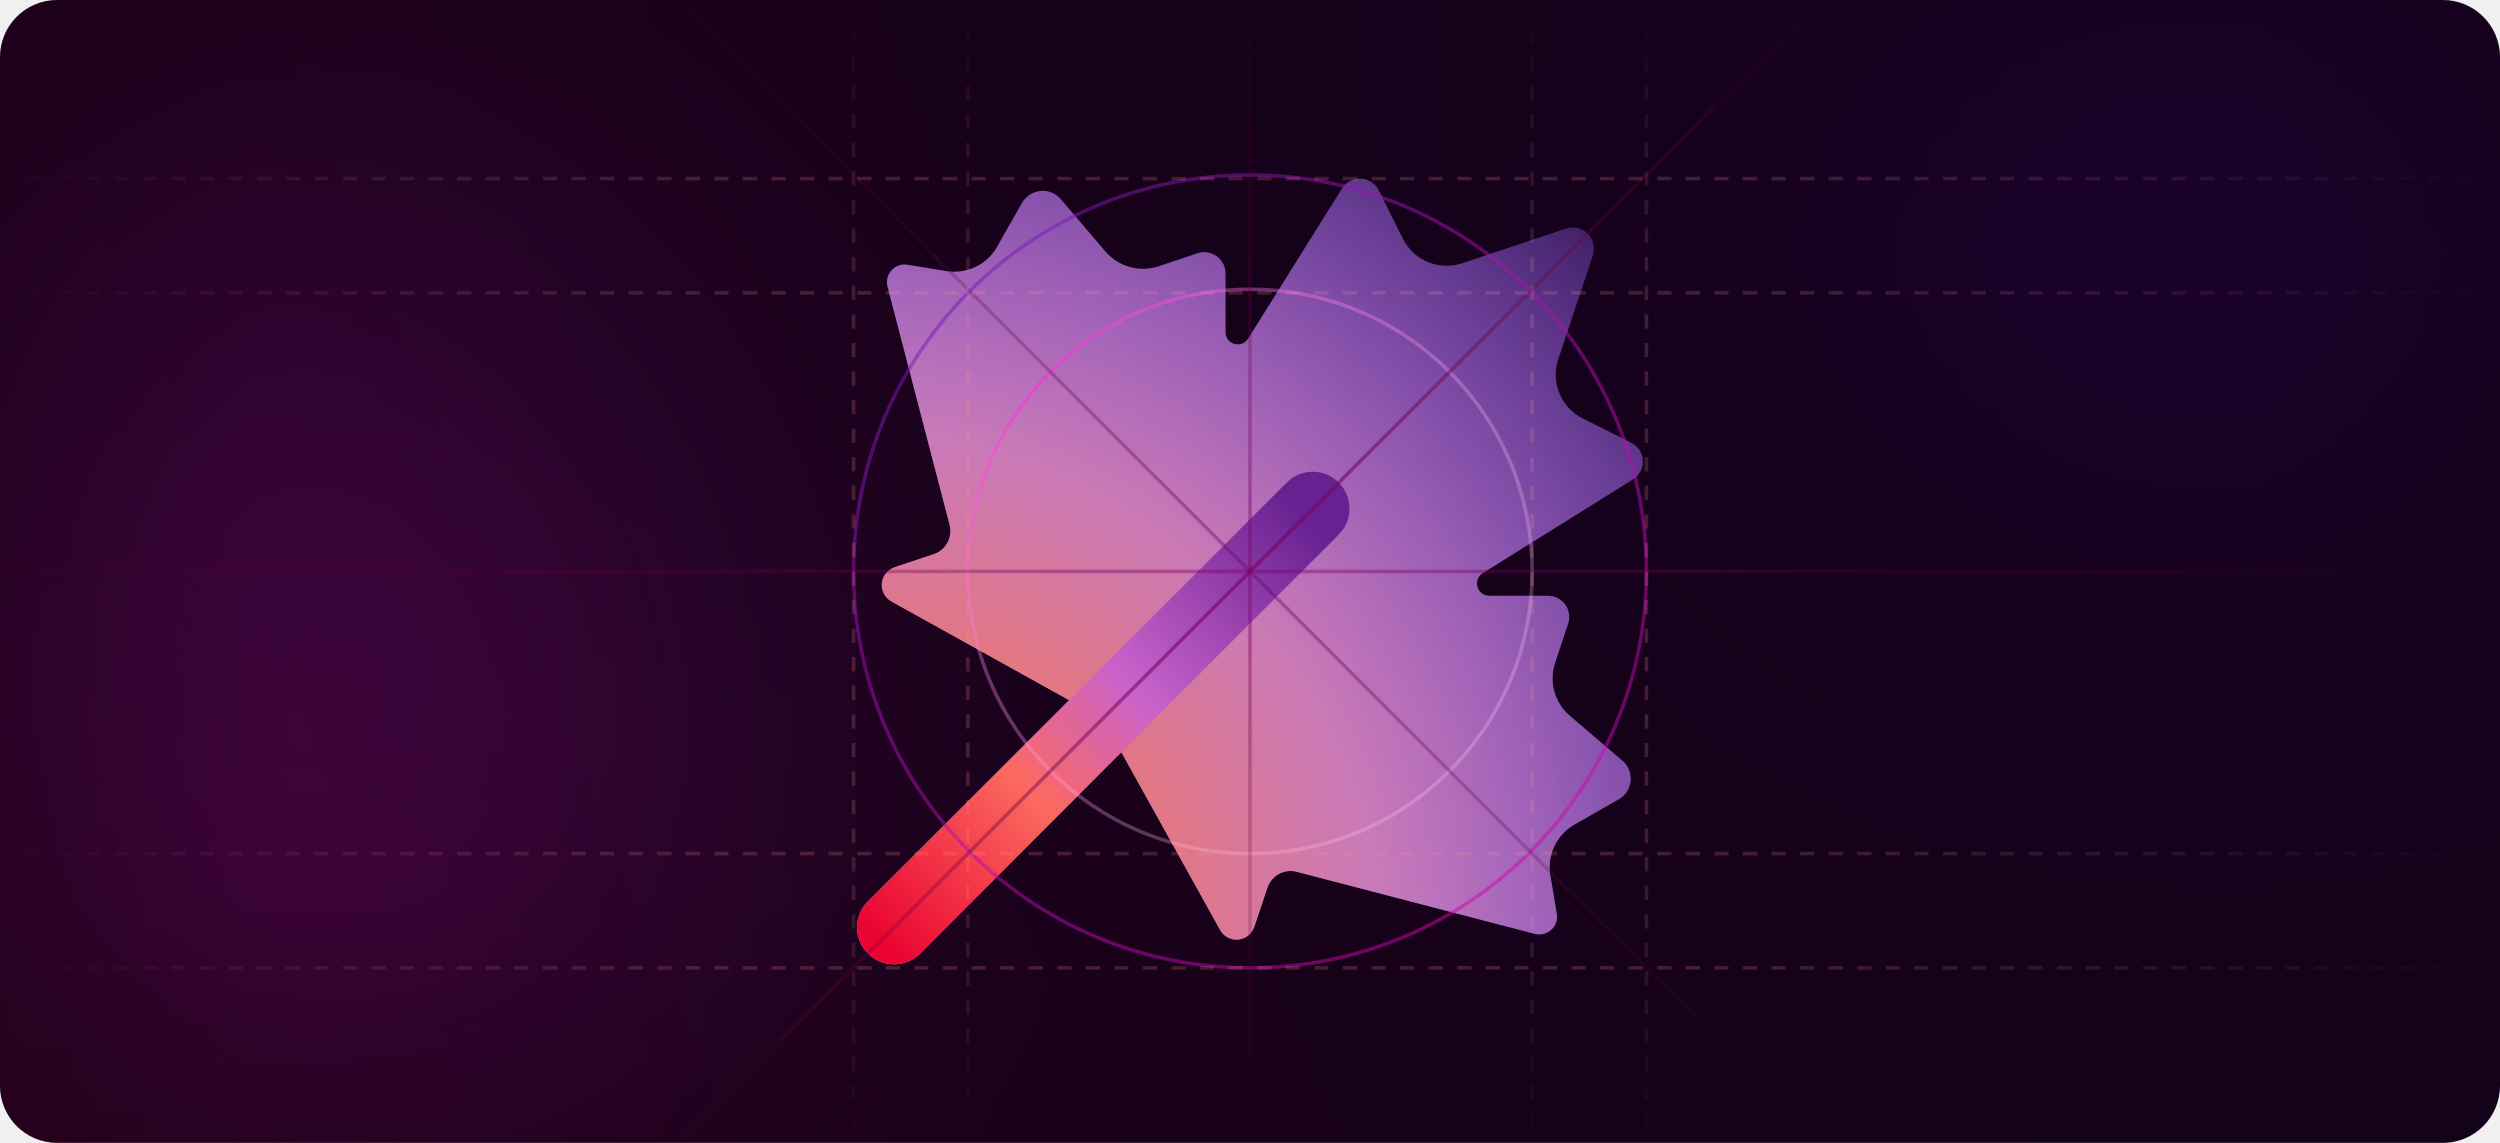
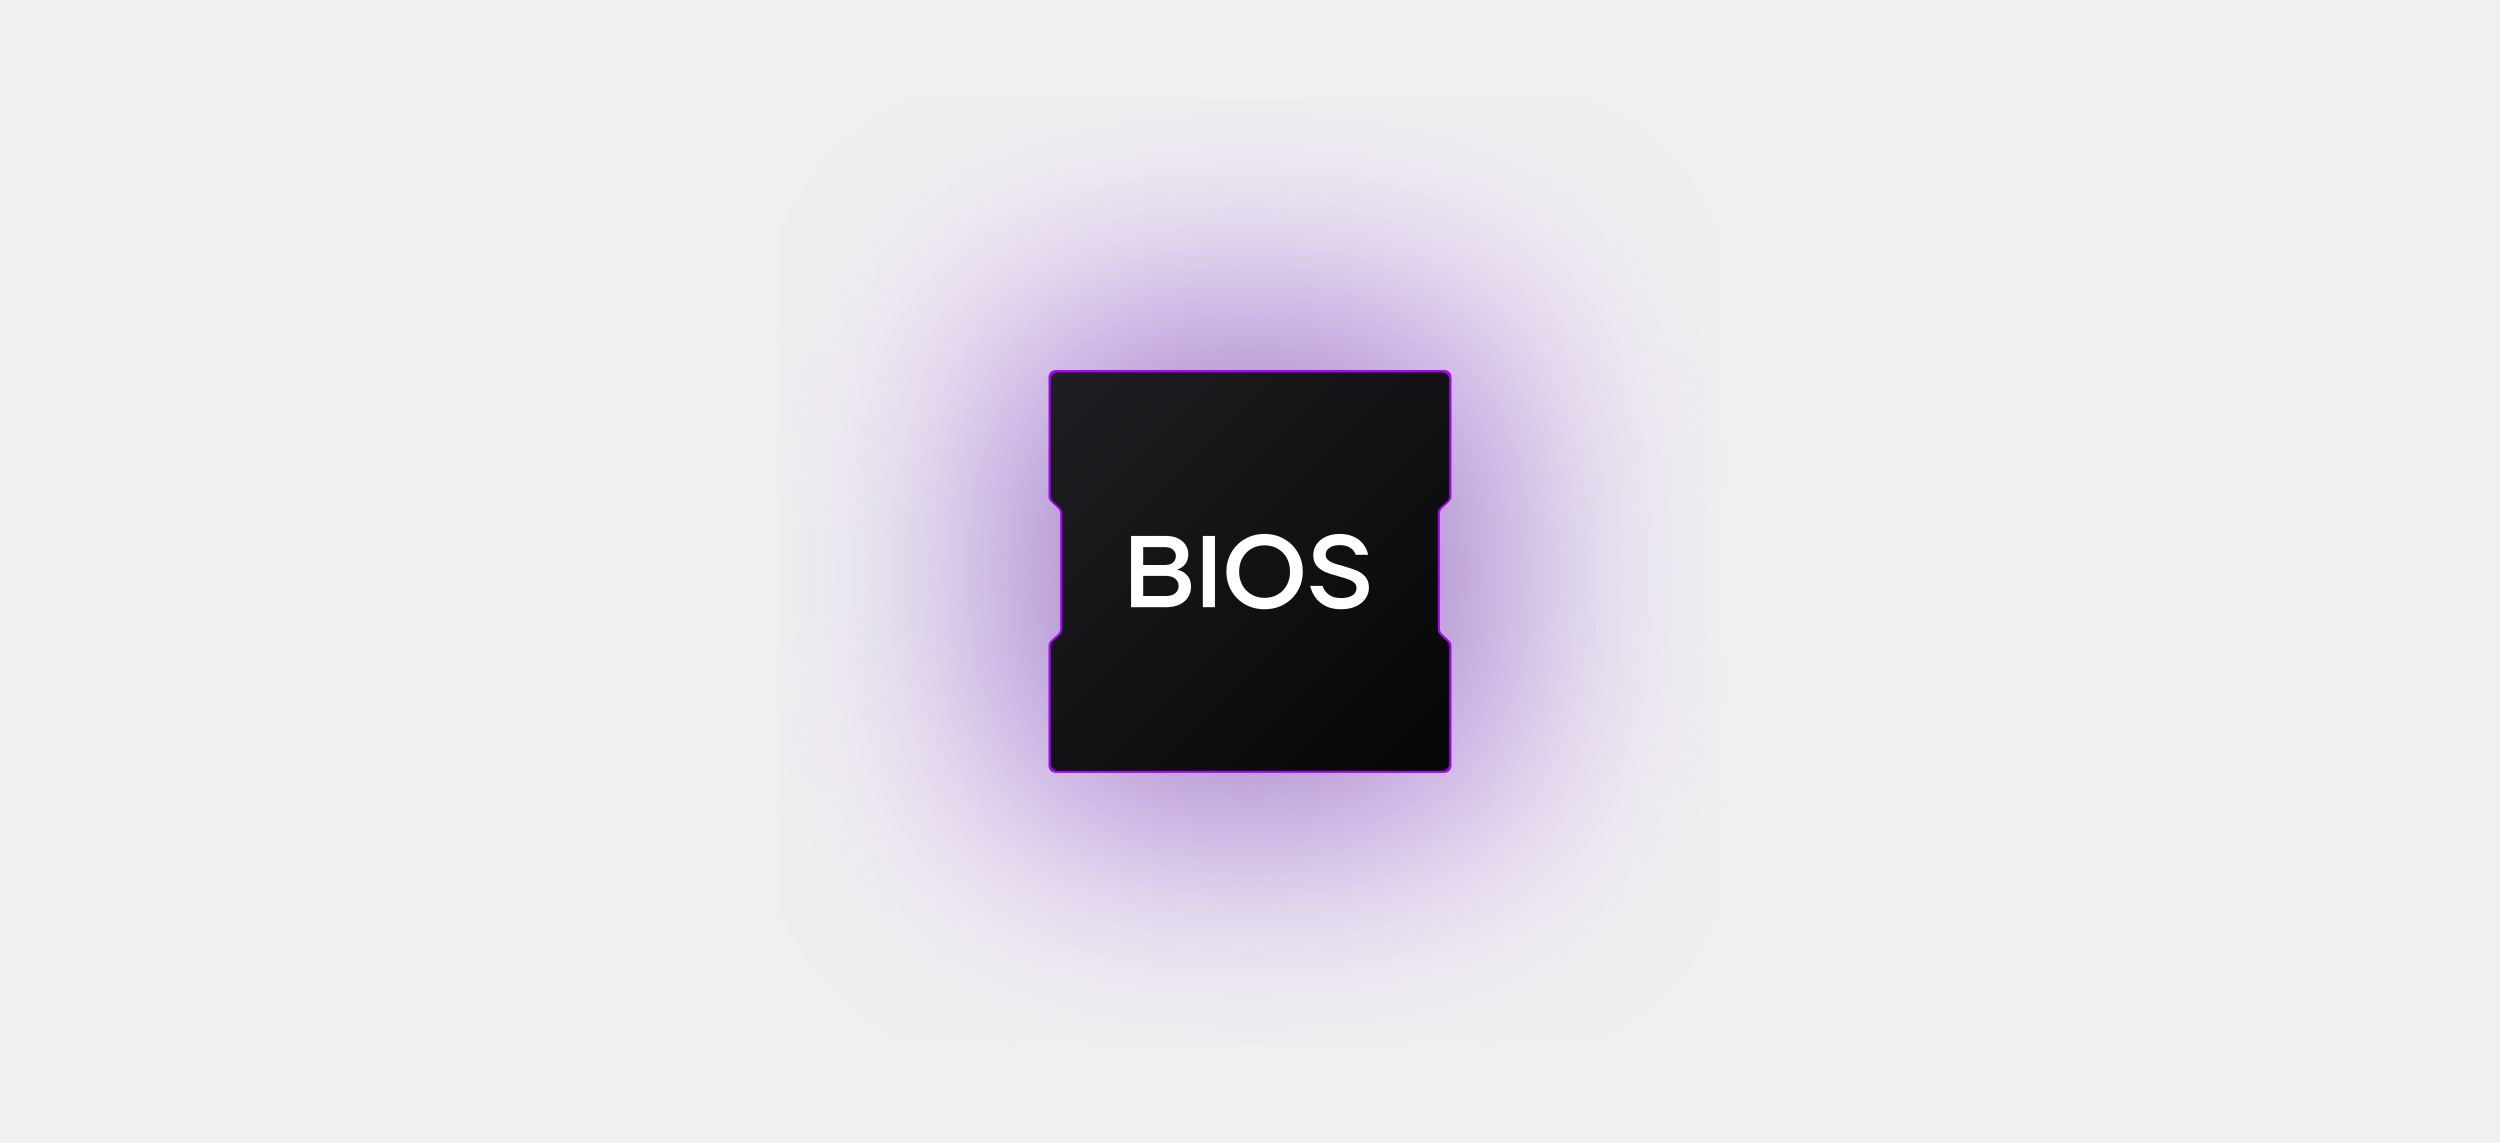
<svg xmlns="http://www.w3.org/2000/svg" width="700" height="320" viewBox="0 0 700 320" fill="none">
-   <g clip-path="url(#clip0_39_1471)">
-     <rect width="700" height="320" rx="16" fill="#090014" />
-     <rect width="700" height="320" rx="16" fill="url(#paint0_linear_39_1471)" />
-     <g opacity="0.8" filter="url(#filter0_f_39_1471)">
-       <circle cx="660" cy="-60" r="160" fill="#7000FF" fill-opacity="0.31" />
-     </g>
-     <g opacity="0.8" filter="url(#filter1_f_39_1471)">
-       <circle cx="20" cy="213" r="160" fill="#C01BDB" fill-opacity="0.33" />
-     </g>
-     <g opacity="0.8" filter="url(#filter2_f_39_1471)">
-       <circle cx="660" cy="480" r="160" fill="#B010B4" fill-opacity="0.52" />
-     </g>
-     <g opacity="0.8" filter="url(#filter3_f_39_1471)">
-       <circle cx="20" cy="413" r="160" fill="#FF0000" fill-opacity="0.22" />
-     </g>
-     <path d="M386.015 53.222L392.803 66.842C395.854 72.943 402.943 75.865 409.43 73.716L438.474 64.006C439.076 63.792 439.72 63.706 440.365 63.706C443.63 63.706 446.294 66.37 446.294 69.635C446.294 70.279 446.208 70.924 445.993 71.525L436.326 100.569C434.135 107.057 437.1 114.146 443.201 117.197L456.777 123.985C458.754 124.973 460 126.992 460 129.227C460 131.246 458.969 133.136 457.25 134.211L415.188 160.462C412.223 162.309 413.555 166.821 416.992 166.821H433.448C436.713 166.821 439.377 169.484 439.377 172.75C439.377 173.394 439.291 174.039 439.076 174.64L435.424 185.596C433.662 190.881 435.252 196.724 439.506 200.376L454.285 213.008C455.746 214.253 456.606 216.101 456.606 218.034C456.606 220.44 455.317 222.632 453.254 223.792L440.838 230.881C435.854 233.716 433.147 239.388 434.092 245.059L435.897 255.843C435.94 256.101 435.983 256.402 435.983 256.66C435.983 259.925 432.889 262.288 429.71 261.472L363.115 244.114C359.635 243.169 356.025 245.145 354.865 248.582L351.213 259.495C350.483 261.643 348.507 263.104 346.23 263.104C344.296 263.104 342.578 262.073 341.632 260.397L313.964 210.603L257.637 266.971C253.598 271.01 247.068 271.01 243.072 266.971H243.029C238.99 262.932 238.99 256.402 243.029 252.406L299.357 196.057L249.602 168.41C247.927 167.465 246.896 165.704 246.896 163.813C246.896 161.536 248.356 159.56 250.505 158.829L261.418 155.177C264.855 154.06 266.788 150.451 265.886 146.928L248.528 80.333C247.669 77.154 250.075 74.06 253.34 74.06C253.598 74.06 253.899 74.103 254.157 74.146L264.941 75.908C270.612 76.853 276.283 74.189 279.162 69.162L286.208 56.745C287.411 54.726 289.602 53.437 291.965 53.437C293.899 53.437 295.746 54.297 296.992 55.757L309.581 70.494C313.233 74.705 319.076 76.337 324.361 74.576L335.317 70.924C335.961 70.709 336.563 70.623 337.207 70.623C340.472 70.623 343.136 73.287 343.136 76.552V93.007C343.136 96.445 347.647 97.734 349.495 94.812L375.789 52.75C376.863 51.031 378.754 50 380.773 50C383.007 50 385.027 51.246 386.015 53.222Z" fill="url(#paint1_radial_39_1471)" />
-     <path d="M386.015 53.222L392.803 66.842C395.854 72.943 402.943 75.865 409.43 73.716L438.474 64.006C439.076 63.792 439.72 63.706 440.365 63.706C443.63 63.706 446.294 66.37 446.294 69.635C446.294 70.279 446.208 70.924 445.993 71.525L436.326 100.569C434.135 107.057 437.1 114.146 443.201 117.197L456.777 123.985C458.754 124.973 460 126.992 460 129.227C460 131.246 458.969 133.136 457.25 134.211L415.188 160.462C412.223 162.309 413.555 166.821 416.992 166.821H433.448C436.713 166.821 439.377 169.484 439.377 172.75C439.377 173.394 439.291 174.039 439.076 174.64L435.424 185.596C433.662 190.881 435.252 196.724 439.506 200.376L454.285 213.008C455.746 214.253 456.606 216.101 456.606 218.034C456.606 220.44 455.317 222.632 453.254 223.792L440.838 230.881C435.854 233.716 433.147 239.388 434.092 245.059L435.897 255.843C435.94 256.101 435.983 256.402 435.983 256.66C435.983 259.925 432.889 262.288 429.71 261.472L363.115 244.114C359.635 243.169 356.025 245.145 354.865 248.582L351.213 259.495C350.483 261.643 348.507 263.104 346.23 263.104C344.296 263.104 342.578 262.073 341.632 260.397L313.964 210.603L257.637 266.971C253.598 271.01 247.068 271.01 243.072 266.971H243.029C238.99 262.932 238.99 256.402 243.029 252.406L299.357 196.057L249.602 168.41C247.927 167.465 246.896 165.704 246.896 163.813C246.896 161.536 248.356 159.56 250.505 158.829L261.418 155.177C264.855 154.06 266.788 150.451 265.886 146.928L248.528 80.333C247.669 77.154 250.075 74.06 253.34 74.06C253.598 74.06 253.899 74.103 254.157 74.146L264.941 75.908C270.612 76.853 276.283 74.189 279.162 69.162L286.208 56.745C287.411 54.726 289.602 53.437 291.965 53.437C293.899 53.437 295.746 54.297 296.992 55.757L309.581 70.494C313.233 74.705 319.076 76.337 324.361 74.576L335.317 70.924C335.961 70.709 336.563 70.623 337.207 70.623C340.472 70.623 343.136 73.287 343.136 76.552V93.007C343.136 96.445 347.647 97.734 349.495 94.812L375.789 52.75C376.863 51.031 378.754 50 380.773 50C383.007 50 385.027 51.246 386.015 53.222Z" fill="url(#paint2_radial_39_1471)" />
-     <path d="M243.029 266.971C238.99 262.932 238.99 256.402 243.029 252.406L360.279 135.113C364.318 131.074 370.849 131.074 374.844 135.113C378.84 139.151 378.883 145.682 374.844 149.678L257.637 266.971C253.598 271.01 247.068 271.01 243.072 266.971H243.029Z" fill="url(#paint3_linear_39_1471)" />
-     <circle opacity="0.5" cx="350" cy="160" r="111" stroke="url(#paint4_radial_39_1471)" />
-     <circle opacity="0.5" cx="350" cy="160" r="79" stroke="url(#paint5_radial_39_1471)" />
-     <path opacity="0.4" d="M511 321L189 -1" stroke="url(#paint6_radial_39_1471)" />
-     <path opacity="0.6" d="M189 321L511 -1" stroke="url(#paint7_radial_39_1471)" />
-     <path opacity="0.4" d="M0 160H700" stroke="url(#paint8_radial_39_1471)" />
-     <path opacity="0.2" d="M271 0L271 320" stroke="url(#paint9_radial_39_1471)" stroke-dasharray="4 4" />
-     <path opacity="0.2" d="M461 0L461 320" stroke="url(#paint10_radial_39_1471)" stroke-dasharray="4 4" />
-     <path opacity="0.4" d="M350 0L350 320" stroke="url(#paint11_radial_39_1471)" />
-     <path opacity="0.2" d="M429 0L429 320" stroke="url(#paint12_radial_39_1471)" stroke-dasharray="4 4" />
-     <path opacity="0.2" d="M239 0L239 320" stroke="url(#paint13_radial_39_1471)" stroke-dasharray="4 4" />
-     <path opacity="0.2" d="M0 50H700" stroke="url(#paint14_radial_39_1471)" stroke-dasharray="4 4" />
-     <path opacity="0.2" d="M0 82H700" stroke="url(#paint15_radial_39_1471)" stroke-dasharray="4 4" />
-     <path opacity="0.2" d="M0 271H700" stroke="url(#paint16_radial_39_1471)" stroke-dasharray="4 4" />
-     <path opacity="0.2" d="M0 239H700" stroke="url(#paint17_radial_39_1471)" stroke-dasharray="4 4" />
+   <g filter="url(#filter0_f_780_4612)">
+     <path d="M298 220C293.582 220 290 216.418 290 212V181.21C290 179.76 290.584 178.37 291.62 177.354V177.354C292.656 176.339 293.24 174.949 293.24 173.498V160V146.412C293.24 144.947 292.657 143.542 291.62 142.507V142.507C290.583 141.472 290 140.067 290 138.601V108C290 103.582 293.582 100 298 100H402C406.418 100 410 103.582 410 108V138.613C410 140.071 409.421 141.469 408.391 142.501V142.501C407.36 143.533 406.781 144.931 406.781 146.389V160.15V173.471C406.781 174.924 407.36 176.317 408.391 177.341V177.341C409.421 178.366 410 179.759 410 181.212V212C410 216.418 406.418 220 402 220H298Z" fill="url(#paint0_angular_780_4612)" fill-opacity="0.1" />
+   </g>
+   <g filter="url(#filter1_f_780_4612)">
+     <path d="M298 220C293.582 220 290 216.418 290 212V181.21C290 179.76 290.584 178.37 291.62 177.354V177.354C292.656 176.339 293.24 174.949 293.24 173.498V160V146.412C293.24 144.947 292.657 143.542 291.62 142.507V142.507C290.583 141.472 290 140.067 290 138.601V108C290 103.582 293.582 100 298 100H402C406.418 100 410 103.582 410 108V138.613C410 140.071 409.421 141.469 408.391 142.501V142.501C407.36 143.533 406.781 144.931 406.781 146.389V160.15V173.471C406.781 174.924 407.36 176.317 408.391 177.341V177.341C409.421 178.366 410 179.759 410 181.212V212C410 216.418 406.418 220 402 220H298Z" fill="url(#paint1_angular_780_4612)" />
+   </g>
+   <g clip-path="url(#clip0_780_4612)">
+     <path d="M295.602 216.399C294.497 216.399 293.602 215.504 293.602 214.399V180.815C293.602 180.254 293.837 179.719 294.251 179.34L296.192 177.564C296.606 177.185 296.842 176.65 296.842 176.089V169.749V150.999V143.773C296.842 143.216 296.609 142.684 296.2 142.306L294.243 140.493C293.834 140.115 293.602 139.583 293.602 139.026V105.599C293.602 104.495 294.497 103.599 295.602 103.599H404.402C405.506 103.599 406.402 104.495 406.402 105.599V139.032C406.402 139.585 406.172 140.114 405.768 140.492L403.813 142.321C403.409 142.699 403.18 143.228 403.18 143.781V160.149V176.065C403.18 176.62 403.41 177.151 403.817 177.529L405.764 179.341C406.171 179.72 406.402 180.25 406.402 180.805V214.399C406.402 215.504 405.506 216.399 404.402 216.399H295.602Z" fill="#71D957" />
+     <path d="M295.602 216.399C294.497 216.399 293.602 215.504 293.602 214.399V180.815C293.602 180.254 293.837 179.719 294.251 179.34L296.192 177.564C296.606 177.185 296.842 176.65 296.842 176.089V169.749V150.999V143.773C296.842 143.216 296.609 142.684 296.2 142.306L294.243 140.493C293.834 140.115 293.602 139.583 293.602 139.026V105.599C293.602 104.495 294.497 103.599 295.602 103.599H404.402C405.506 103.599 406.402 104.495 406.402 105.599V139.032C406.402 139.585 406.172 140.114 405.768 140.492L403.813 142.321C403.409 142.699 403.18 143.228 403.18 143.781V160.149V176.065C403.18 176.62 403.41 177.151 403.817 177.529L405.764 179.341C406.171 179.72 406.402 180.25 406.402 180.805V214.399C406.402 215.504 405.506 216.399 404.402 216.399H295.602Z" fill="url(#paint2_angular_780_4612)" />
+     <path d="M296.201 215.859C295.097 215.859 294.201 214.963 294.201 213.859V181.018C294.201 180.461 294.433 179.929 294.842 179.551L296.8 177.737C297.209 177.359 297.441 176.827 297.441 176.27V159.894V143.662C297.441 143.108 297.211 142.579 296.806 142.201L294.836 140.36C294.431 139.982 294.201 139.453 294.201 138.899V106.259C294.201 105.154 295.097 104.259 296.201 104.259H403.801C404.906 104.259 405.801 105.154 405.801 106.259V138.89C405.801 139.446 405.57 139.976 405.163 140.355L403.217 142.164C402.81 142.542 402.579 143.073 402.579 143.629V159.894V176.279C402.579 176.831 402.807 177.358 403.21 177.736L405.171 179.579C405.573 179.957 405.801 180.484 405.801 181.036V213.859C405.801 214.963 404.906 215.859 403.801 215.859H296.201Z" fill="url(#paint3_linear_780_4612)" />
+     <path d="M316.701 170.02V150.07H326.591C327.826 150.07 328.909 150.298 329.84 150.754C330.771 151.21 331.483 151.827 331.977 152.606C332.471 153.385 332.718 154.25 332.718 155.2C332.718 156.321 332.424 157.242 331.835 157.964C331.265 158.667 330.562 159.152 329.726 159.418V159.56C330.771 159.769 331.654 160.273 332.376 161.071C333.117 161.85 333.488 162.914 333.488 164.263C333.488 165.365 333.212 166.353 332.661 167.227C332.11 168.101 331.303 168.785 330.239 169.279C329.194 169.773 327.93 170.02 326.448 170.02H316.701ZM326.306 166.885C327.123 166.885 327.807 166.771 328.358 166.543C328.909 166.296 329.317 165.963 329.583 165.545C329.868 165.127 330.011 164.652 330.011 164.12C330.011 163.55 329.868 163.056 329.583 162.638C329.317 162.201 328.909 161.859 328.358 161.612C327.807 161.365 327.123 161.242 326.306 161.242H320.093V166.885H326.306ZM326.249 158.192C327.18 158.192 327.911 157.964 328.443 157.508C328.975 157.033 329.241 156.425 329.241 155.684C329.241 154.962 328.975 154.373 328.443 153.917C327.911 153.442 327.18 153.205 326.249 153.205H320.093V158.192H326.249Z" fill="white" />
+     <path d="M336.796 170.02V150.07H340.187V170.02H336.796Z" fill="white" />
+     <path d="M354.085 170.59C352.071 170.59 350.247 170.134 348.613 169.222C346.998 168.291 345.725 167.027 344.794 165.431C343.863 163.816 343.398 162.021 343.398 160.045C343.398 158.069 343.863 156.283 344.794 154.687C345.725 153.072 346.998 151.808 348.613 150.896C350.247 149.965 352.071 149.5 354.085 149.5C356.099 149.5 357.914 149.965 359.529 150.896C361.163 151.808 362.445 153.072 363.376 154.687C364.307 156.283 364.773 158.069 364.773 160.045C364.773 162.021 364.307 163.816 363.376 165.431C362.445 167.027 361.163 168.291 359.529 169.222C357.914 170.134 356.099 170.59 354.085 170.59ZM354.085 167.398C355.453 167.398 356.679 167.084 357.762 166.457C358.845 165.83 359.69 164.966 360.298 163.864C360.906 162.762 361.21 161.489 361.21 160.045C361.21 158.601 360.906 157.328 360.298 156.226C359.69 155.124 358.845 154.259 357.762 153.632C356.679 153.005 355.453 152.692 354.085 152.692C352.717 152.692 351.492 153.005 350.409 153.632C349.326 154.259 348.48 155.124 347.872 156.226C347.264 157.328 346.96 158.601 346.96 160.045C346.96 161.489 347.264 162.762 347.872 163.864C348.48 164.966 349.326 165.83 350.409 166.457C351.492 167.084 352.717 167.398 354.085 167.398Z" fill="white" />
+     <path d="M375.463 170.59C373.772 170.59 372.328 170.286 371.131 169.678C369.934 169.051 368.984 168.243 368.281 167.255C367.578 166.267 367.103 165.194 366.856 164.035H370.333C370.599 164.985 371.159 165.792 372.014 166.457C372.888 167.122 374.038 167.455 375.463 167.455C376.451 167.455 377.268 167.331 377.914 167.084C378.579 166.837 379.063 166.505 379.367 166.087C379.671 165.65 379.823 165.156 379.823 164.605C379.823 164.016 379.605 163.531 379.168 163.151C378.75 162.771 378.218 162.467 377.572 162.239C376.926 161.992 376.052 161.717 374.95 161.413C373.392 160.995 372.138 160.596 371.188 160.216C370.238 159.817 369.421 159.237 368.737 158.477C368.053 157.698 367.711 156.672 367.711 155.399C367.711 154.354 368.005 153.376 368.594 152.464C369.202 151.552 370.067 150.83 371.188 150.298C372.309 149.766 373.61 149.5 375.092 149.5C376.669 149.5 378.018 149.775 379.139 150.326C380.279 150.877 381.163 151.59 381.79 152.464C382.436 153.338 382.863 154.297 383.072 155.342H379.595C379.386 154.582 378.902 153.946 378.142 153.433C377.401 152.901 376.384 152.635 375.092 152.635C374.256 152.635 373.544 152.758 372.955 153.005C372.366 153.252 371.919 153.585 371.615 154.003C371.33 154.402 371.188 154.848 371.188 155.342C371.188 155.912 371.397 156.387 371.815 156.767C372.233 157.147 372.765 157.461 373.411 157.708C374.057 157.936 374.931 158.192 376.033 158.477C377.572 158.914 378.826 159.332 379.795 159.731C380.764 160.111 381.59 160.691 382.274 161.47C382.958 162.249 383.3 163.275 383.3 164.548C383.3 165.65 382.987 166.657 382.36 167.569C381.752 168.481 380.859 169.212 379.681 169.763C378.503 170.314 377.097 170.59 375.463 170.59Z" fill="white" />
  </g>
  <defs>
-     <filter id="filter0_f_39_1471" x="260" y="-460" width="800" height="800" filterUnits="userSpaceOnUse" color-interpolation-filters="sRGB">
+     <filter id="filter0_f_780_4612" x="218" y="28" width="264" height="264" filterUnits="userSpaceOnUse" color-interpolation-filters="sRGB">
      <feFlood flood-opacity="0" result="BackgroundImageFix" />
      <feBlend mode="normal" in="SourceGraphic" in2="BackgroundImageFix" result="shape" />
-       <feGaussianBlur stdDeviation="120" result="effect1_foregroundBlur_39_1471" />
+       <feGaussianBlur stdDeviation="36" result="effect1_foregroundBlur_780_4612" />
    </filter>
-     <filter id="filter1_f_39_1471" x="-380" y="-187" width="800" height="800" filterUnits="userSpaceOnUse" color-interpolation-filters="sRGB">
+     <filter id="filter1_f_780_4612" x="218" y="28" width="264" height="264" filterUnits="userSpaceOnUse" color-interpolation-filters="sRGB">
      <feFlood flood-opacity="0" result="BackgroundImageFix" />
      <feBlend mode="normal" in="SourceGraphic" in2="BackgroundImageFix" result="shape" />
-       <feGaussianBlur stdDeviation="120" result="effect1_foregroundBlur_39_1471" />
+       <feGaussianBlur stdDeviation="36" result="effect1_foregroundBlur_780_4612" />
    </filter>
-     <filter id="filter2_f_39_1471" x="260" y="80" width="800" height="800" filterUnits="userSpaceOnUse" color-interpolation-filters="sRGB">
-       <feFlood flood-opacity="0" result="BackgroundImageFix" />
-       <feBlend mode="normal" in="SourceGraphic" in2="BackgroundImageFix" result="shape" />
-       <feGaussianBlur stdDeviation="120" result="effect1_foregroundBlur_39_1471" />
-     </filter>
-     <filter id="filter3_f_39_1471" x="-380" y="13" width="800" height="800" filterUnits="userSpaceOnUse" color-interpolation-filters="sRGB">
-       <feFlood flood-opacity="0" result="BackgroundImageFix" />
-       <feBlend mode="normal" in="SourceGraphic" in2="BackgroundImageFix" result="shape" />
-       <feGaussianBlur stdDeviation="120" result="effect1_foregroundBlur_39_1471" />
-     </filter>
-     <linearGradient id="paint0_linear_39_1471" x1="1.04308e-05" y1="320" x2="710.784" y2="26.079" gradientUnits="userSpaceOnUse">
-       <stop stop-color="#F3003A" stop-opacity="0.09" />
-       <stop offset="0.729" stop-color="#951168" stop-opacity="0.08" />
+     <radialGradient id="paint0_angular_780_4612" cx="0" cy="0" r="1" gradientUnits="userSpaceOnUse" gradientTransform="translate(350 160) rotate(45) scale(56.0029)">
+       <stop stop-color="#AD00FF" />
+       <stop offset="0.25" stop-color="#FF1183" />
+       <stop offset="0.5" stop-color="#FFAC5F" />
+       <stop offset="0.75" stop-color="#00A3FF" />
+       <stop offset="0.906" stop-color="#648F98" />
+       <stop offset="1" stop-color="#AD00FF" />
+     </radialGradient>
+     <radialGradient id="paint1_angular_780_4612" cx="0" cy="0" r="1" gradientUnits="userSpaceOnUse" gradientTransform="translate(350 160) rotate(45) scale(56.0029)">
+       <stop stop-color="#AD00FF" />
+       <stop offset="0.25" stop-color="#FF1183" />
+       <stop offset="0.5" stop-color="#FFAC5F" />
+       <stop offset="0.75" stop-color="#00A3FF" />
+       <stop offset="0.906" stop-color="#648F98" />
+       <stop offset="1" stop-color="#AD00FF" />
+     </radialGradient>
+     <radialGradient id="paint2_angular_780_4612" cx="0" cy="0" r="1" gradientUnits="userSpaceOnUse" gradientTransform="translate(350.002 159.999) rotate(45) scale(52.6427)">
+       <stop stop-color="#AD00FF" />
+       <stop offset="0.25" stop-color="#FF1183" />
+       <stop offset="0.5" stop-color="#FFAC5F" />
+       <stop offset="0.75" stop-color="#00A3FF" />
+       <stop offset="0.906" stop-color="#648F98" />
+       <stop offset="1" stop-color="#AD00FF" />
+     </radialGradient>
+     <linearGradient id="paint3_linear_780_4612" x1="294.201" y1="104.259" x2="405.801" y2="215.859" gradientUnits="userSpaceOnUse">
+       <stop stop-color="#1F1F23" />
+       <stop offset="1" stop-color="#050505" />
    </linearGradient>
-     <radialGradient id="paint1_radial_39_1471" cx="0" cy="0" r="1" gradientUnits="userSpaceOnUse" gradientTransform="translate(240 270) rotate(-47.3279) scale(870.459 870.459)">
-       <stop stop-color="#AA82FF" />
-       <stop offset="0.169" stop-color="#AA82FF" />
-       <stop offset="0.387" stop-color="#7E42FF" stop-opacity="0" />
-       <stop offset="1" stop-color="#7E42FF" stop-opacity="0" />
-     </radialGradient>
-     <radialGradient id="paint2_radial_39_1471" cx="0" cy="0" r="1" gradientUnits="userSpaceOnUse" gradientTransform="translate(250 255) rotate(-41.7108) scale(308.099 308.099)">
-       <stop offset="0.219" stop-color="#FF7246" stop-opacity="0.73" />
-       <stop offset="1" stop-color="#A073FF" stop-opacity="0" />
-     </radialGradient>
-     <linearGradient id="paint3_linear_39_1471" x1="384" y1="144" x2="252" y2="270" gradientUnits="userSpaceOnUse">
-       <stop offset="0.072" stop-color="#672191" />
-       <stop offset="0.45" stop-color="#C963CB" />
-       <stop offset="0.676" stop-color="#FB695F" />
-       <stop offset="1" stop-color="#EB0331" />
-     </linearGradient>
-     <radialGradient id="paint4_radial_39_1471" cx="0" cy="0" r="1" gradientUnits="userSpaceOnUse" gradientTransform="translate(263 76) rotate(47.663) scale(243.508)">
-       <stop stop-color="#7219B7" />
-       <stop offset="1" stop-color="#CD07AD" />
-     </radialGradient>
-     <radialGradient id="paint5_radial_39_1471" cx="0" cy="0" r="1" gradientUnits="userSpaceOnUse" gradientTransform="translate(288.081 100.216) rotate(47.663) scale(173.307)">
-       <stop stop-color="#FD22D9" />
-       <stop offset="1" stop-color="#FFDDF9" stop-opacity="0.47" />
-     </radialGradient>
-     <radialGradient id="paint6_radial_39_1471" cx="0" cy="0" r="1" gradientUnits="userSpaceOnUse" gradientTransform="translate(350 160) rotate(-135) scale(258.996 182)">
-       <stop offset="0.099" stop-color="#770064" />
-       <stop offset="1" stop-color="#510404" stop-opacity="0" />
-     </radialGradient>
-     <radialGradient id="paint7_radial_39_1471" cx="0" cy="0" r="1" gradientUnits="userSpaceOnUse" gradientTransform="translate(350 160) rotate(-45) scale(258.996 182)">
-       <stop offset="0.099" stop-color="#770064" />
-       <stop offset="1" stop-color="#510404" stop-opacity="0" />
-     </radialGradient>
-     <radialGradient id="paint8_radial_39_1471" cx="0" cy="0" r="1" gradientUnits="userSpaceOnUse" gradientTransform="translate(350 160) scale(398.125 182)">
-       <stop offset="0.099" stop-color="#770064" />
-       <stop offset="1" stop-color="#510404" stop-opacity="0" />
-     </radialGradient>
-     <radialGradient id="paint9_radial_39_1471" cx="0" cy="0" r="1" gradientUnits="userSpaceOnUse" gradientTransform="translate(271 160) rotate(90) scale(182 182)">
-       <stop offset="0.349" stop-color="#FF8E8E" />
-       <stop offset="0.88" stop-color="#FFC6F6" stop-opacity="0" />
-     </radialGradient>
-     <radialGradient id="paint10_radial_39_1471" cx="0" cy="0" r="1" gradientUnits="userSpaceOnUse" gradientTransform="translate(461 160) rotate(90) scale(182 182)">
-       <stop offset="0.349" stop-color="#FF8E8E" />
-       <stop offset="0.88" stop-color="#FFC6F6" stop-opacity="0" />
-     </radialGradient>
-     <radialGradient id="paint11_radial_39_1471" cx="0" cy="0" r="1" gradientUnits="userSpaceOnUse" gradientTransform="translate(350 160) rotate(90) scale(182 182)">
-       <stop offset="0.099" stop-color="#770064" />
-       <stop offset="1" stop-color="#510404" stop-opacity="0" />
-     </radialGradient>
-     <radialGradient id="paint12_radial_39_1471" cx="0" cy="0" r="1" gradientUnits="userSpaceOnUse" gradientTransform="translate(429 160) rotate(90) scale(182 182)">
-       <stop offset="0.349" stop-color="#FF8E8E" />
-       <stop offset="0.88" stop-color="#FFC6F6" stop-opacity="0" />
-     </radialGradient>
-     <radialGradient id="paint13_radial_39_1471" cx="0" cy="0" r="1" gradientUnits="userSpaceOnUse" gradientTransform="translate(239 160) rotate(90) scale(182 182)">
-       <stop offset="0.349" stop-color="#FF8E8E" />
-       <stop offset="0.88" stop-color="#FFC6F6" stop-opacity="0" />
-     </radialGradient>
-     <radialGradient id="paint14_radial_39_1471" cx="0" cy="0" r="1" gradientUnits="userSpaceOnUse" gradientTransform="translate(350 50) scale(398.125 182)">
-       <stop offset="0.349" stop-color="#FF8E8E" />
-       <stop offset="0.88" stop-color="#FFC6F6" stop-opacity="0" />
-     </radialGradient>
-     <radialGradient id="paint15_radial_39_1471" cx="0" cy="0" r="1" gradientUnits="userSpaceOnUse" gradientTransform="translate(350 82) scale(398.125 182)">
-       <stop offset="0.349" stop-color="#FF8E8E" />
-       <stop offset="0.88" stop-color="#FFC6F6" stop-opacity="0" />
-     </radialGradient>
-     <radialGradient id="paint16_radial_39_1471" cx="0" cy="0" r="1" gradientUnits="userSpaceOnUse" gradientTransform="translate(350 271) scale(398.125 182)">
-       <stop offset="0.349" stop-color="#FF8E8E" />
-       <stop offset="0.88" stop-color="#FFC6F6" stop-opacity="0" />
-     </radialGradient>
-     <radialGradient id="paint17_radial_39_1471" cx="0" cy="0" r="1" gradientUnits="userSpaceOnUse" gradientTransform="translate(350 239) scale(398.125 182)">
-       <stop offset="0.349" stop-color="#FF8E8E" />
-       <stop offset="0.88" stop-color="#FFC6F6" stop-opacity="0" />
-     </radialGradient>
-     <clipPath id="clip0_39_1471">
-       <rect width="700" height="320" rx="16" fill="white" />
+     <clipPath id="clip0_780_4612">
+       <rect x="293.602" y="216.399" width="112.8" height="112.8" rx="2" transform="rotate(-90 293.602 216.399)" fill="white" />
    </clipPath>
  </defs>
</svg>
